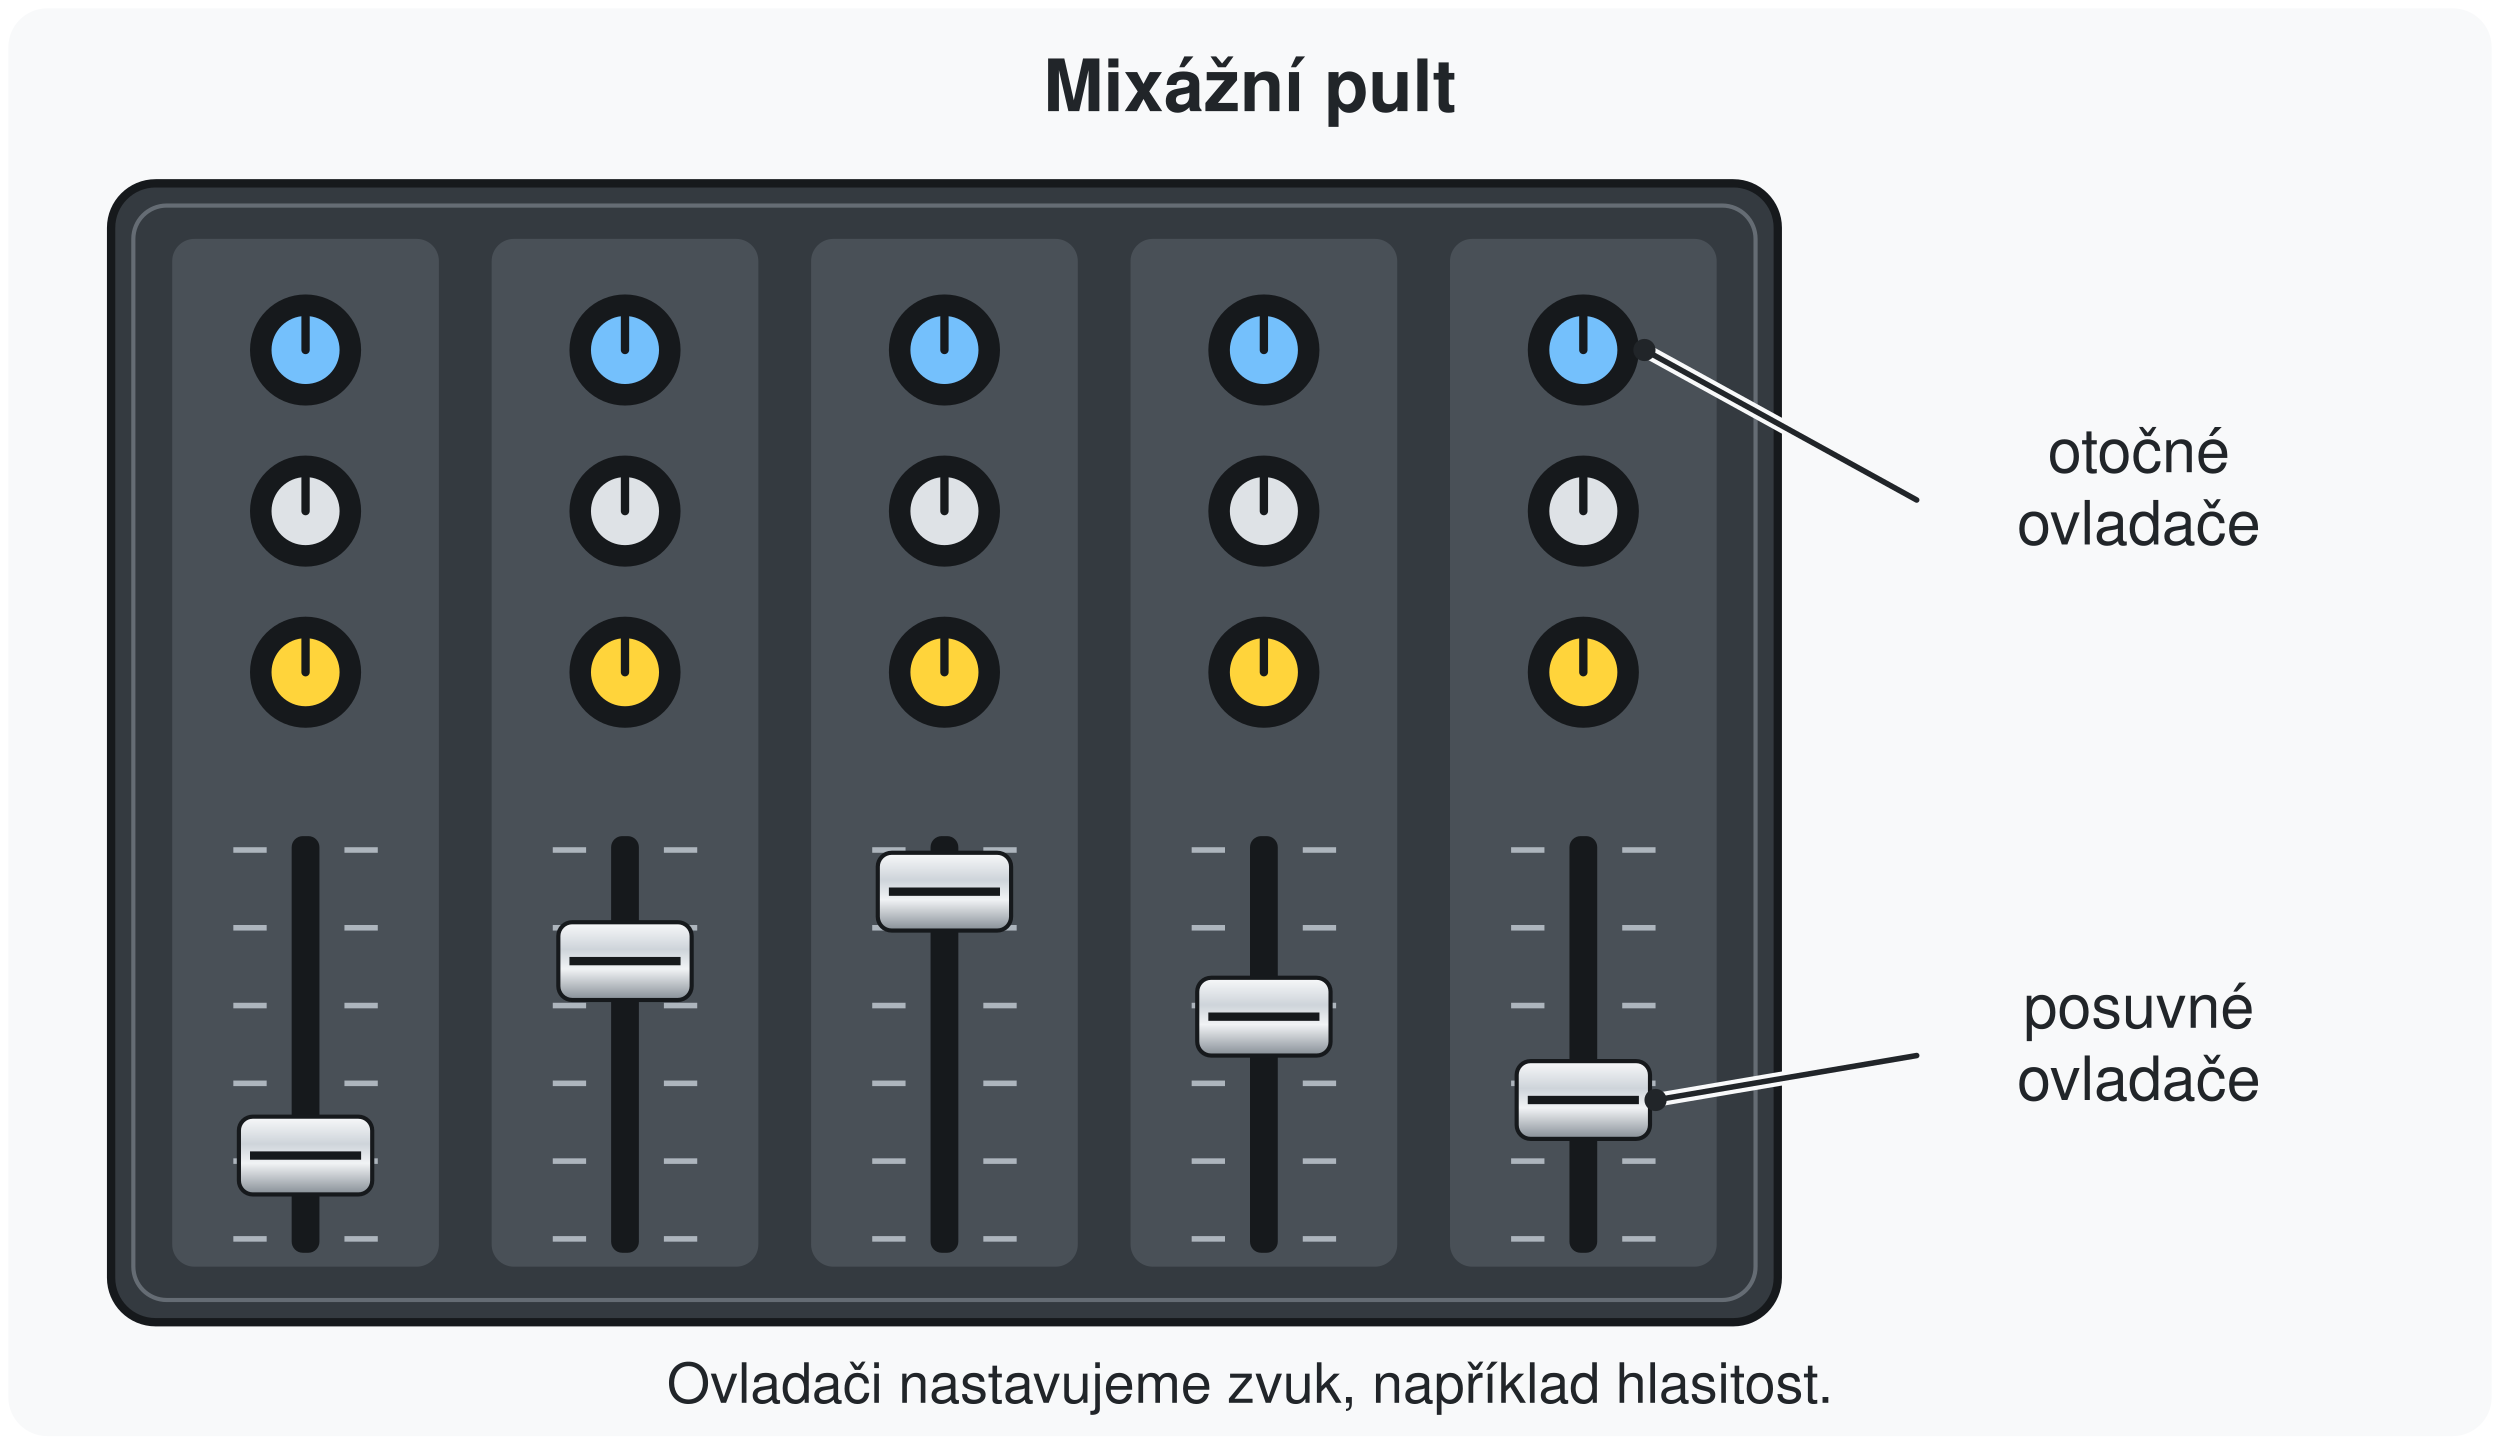
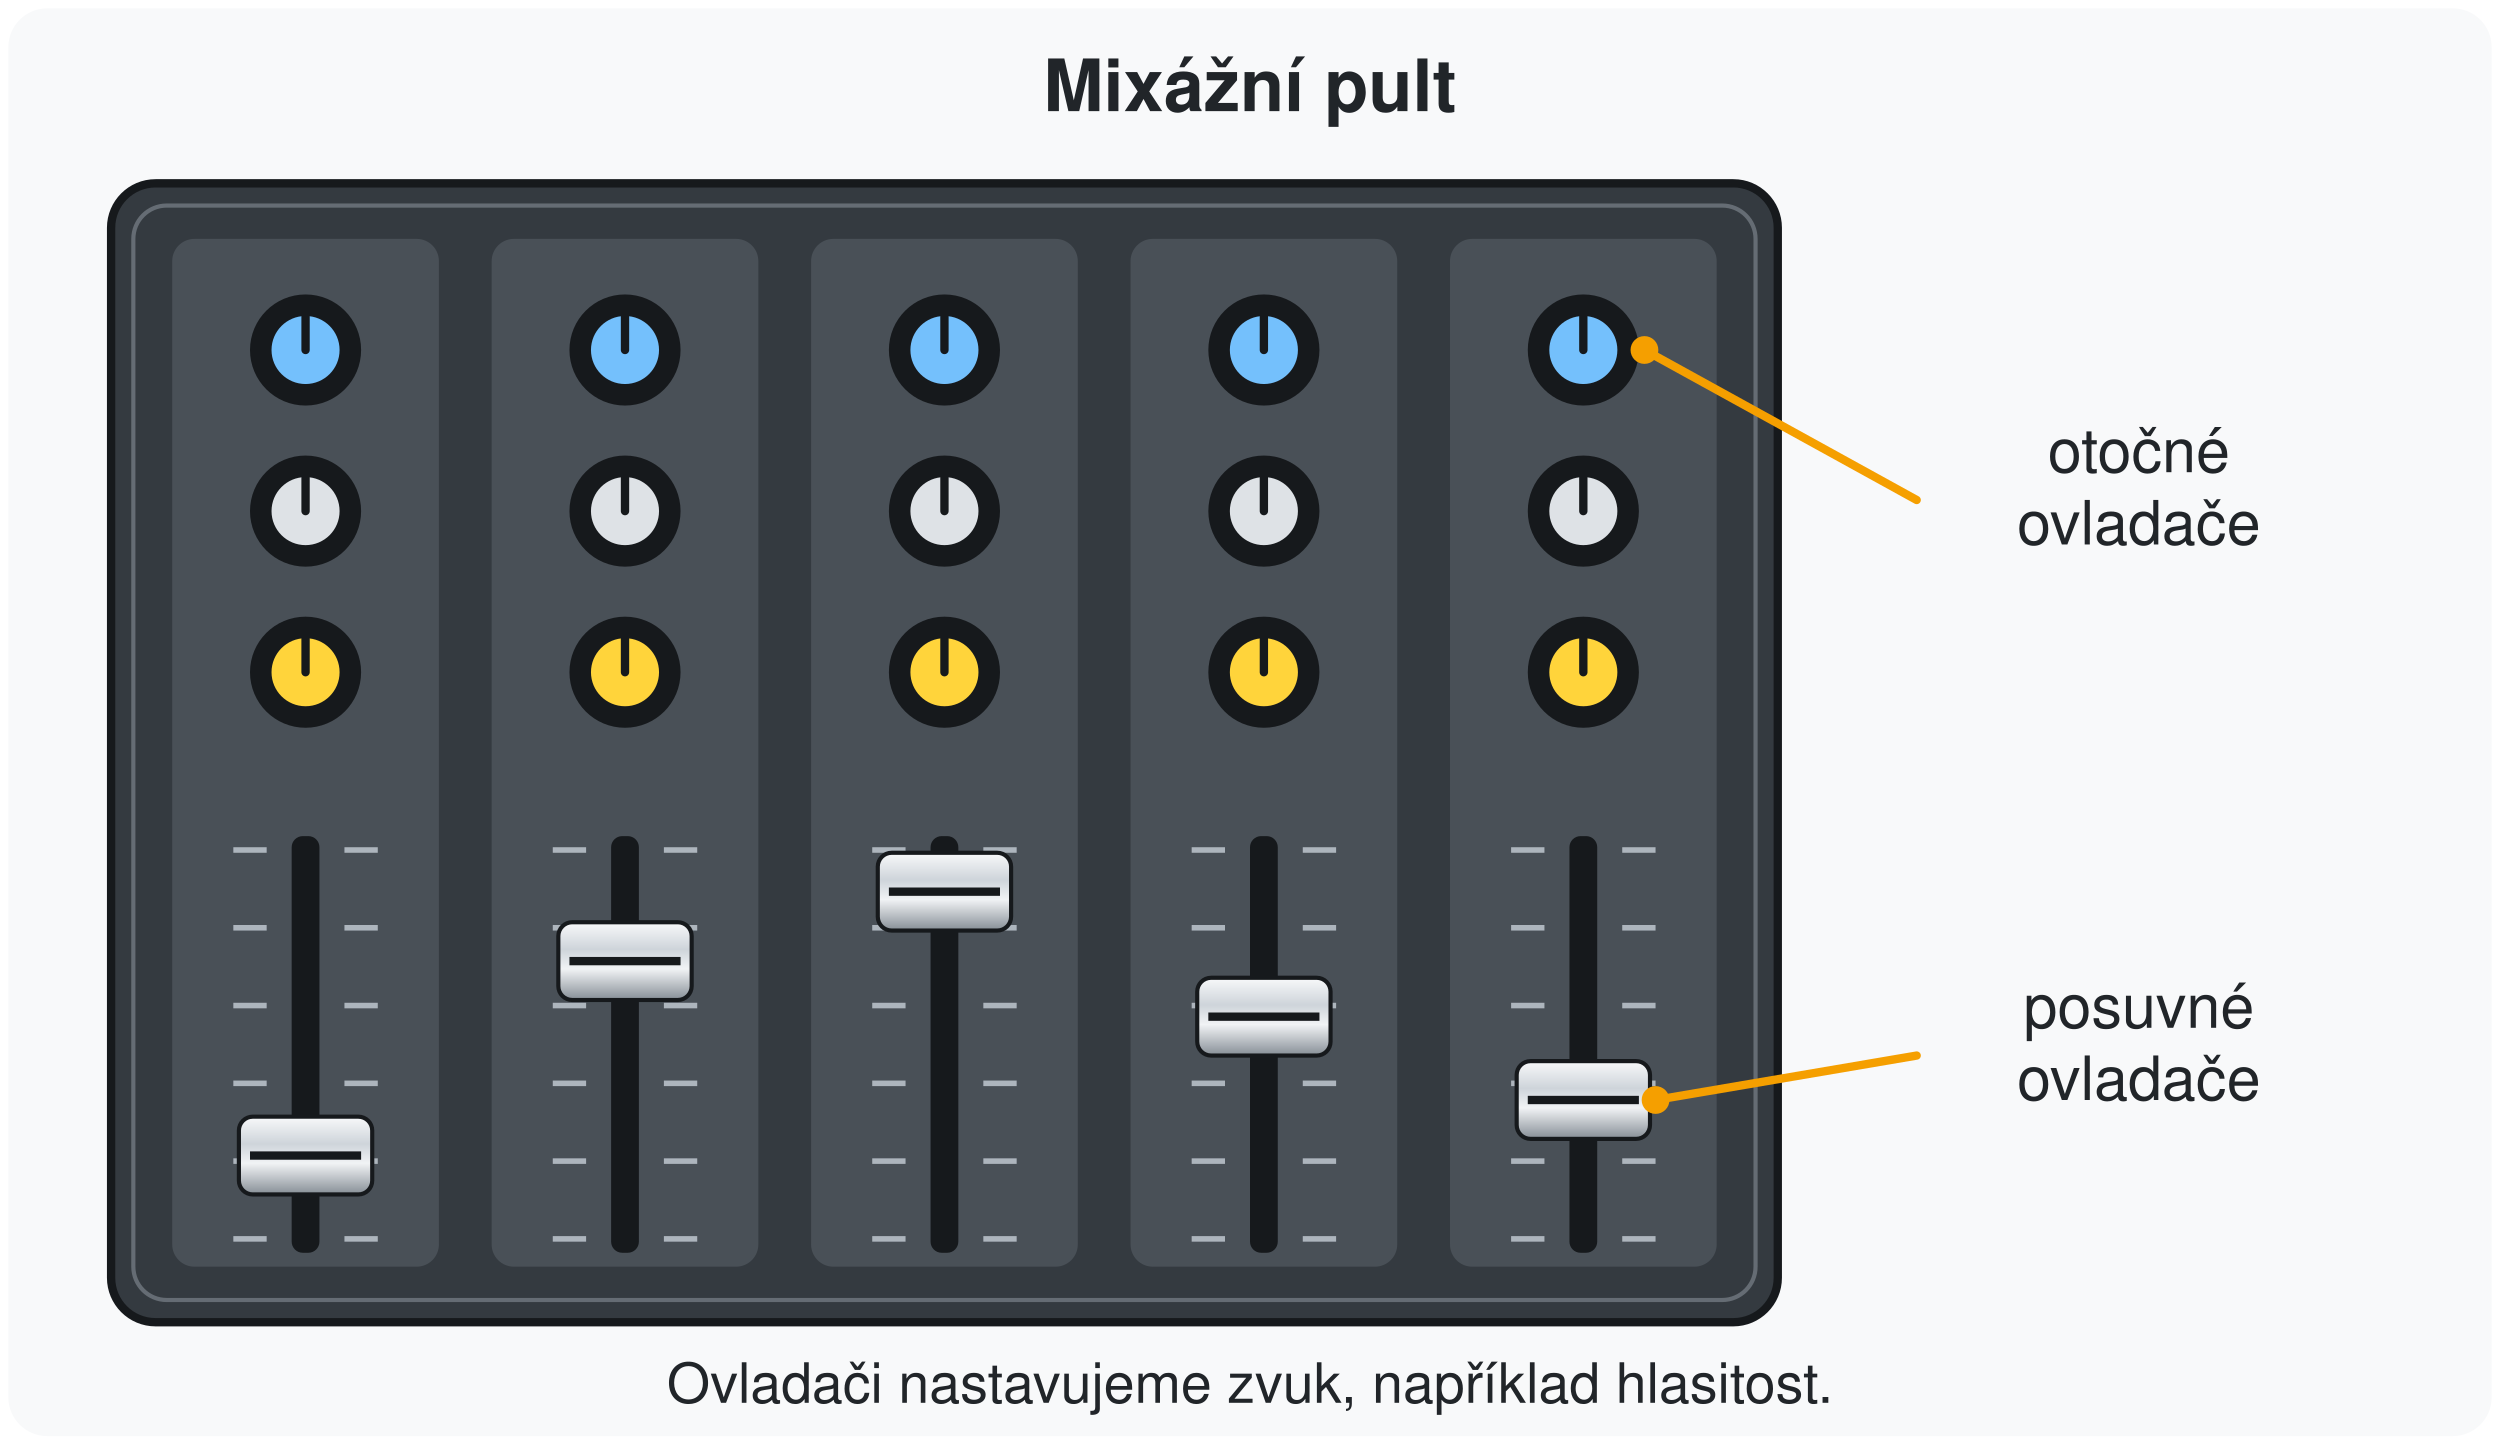
<svg xmlns="http://www.w3.org/2000/svg" viewBox="0 0 900 520" font-family="'Segoe UI', Helvetica, Arial, sans-serif" role="img" aria-label="Mixážní pult s pěti kanály. Každý kanál má nahoře otočné ovladače a dole posuvný ovladač. Animace: některé posuvné ovladače se posouvají nahoru a dolů a jeden otočný ovladač se otáčí – tak se nastavuje zvuk.">
  <style>
/* Předloha: PDF lekce 30, s. 10 (foto mixážního pultu s posuvnými a otočnými ovladači); foto nahrazeno kresbou.
   Ovladače se pohybují plynule ve smyčce; bez animace stojí ve výchozí poloze. */
.f1 { animation: f1 5s ease-in-out infinite; }
.f2 { animation: f2 7s ease-in-out infinite; }
.f3 { animation: f3 6s ease-in-out infinite; }
@keyframes f1 { 0%, 100% { transform: translateY(0); } 50% { transform: translateY(-90px); } }
@keyframes f2 { 0%, 100% { transform: translateY(0); } 50% { transform: translateY(70px); } }
@keyframes f3 { 0%, 100% { transform: translateY(0); } 50% { transform: translateY(-60px); } }
.kn { transform-box: fill-box; transform-origin: center; animation: kn 6s ease-in-out infinite; }
@keyframes kn { 0%, 100% { transform: rotate(0deg); } 50% { transform: rotate(120deg); } }
@media (prefers-reduced-motion: reduce) { .f1, .f2, .f3, .kn { animation: none; } }
</style>
  <defs>
    <linearGradient id="g-kov" x1="0" y1="0" x2="0" y2="1">
      <stop offset="0" stop-color="#f8f9fa" />
      <stop offset="0.35" stop-color="#ced4da" />
      <stop offset="0.6" stop-color="#f1f3f5" />
      <stop offset="1" stop-color="#868e96" />
    </linearGradient>
    <linearGradient id="g-kovh" x1="0" y1="0" x2="1" y2="0">
      <stop offset="0" stop-color="#868e96" />
      <stop offset="0.4" stop-color="#f1f3f5" />
      <stop offset="0.7" stop-color="#dee2e6" />
      <stop offset="1" stop-color="#868e96" />
    </linearGradient>
    <linearGradient id="g-zakl" x1="0" y1="0" x2="0" y2="1">
      <stop offset="0" stop-color="#f1f3f5" />
      <stop offset="0.5" stop-color="#adb5bd" />
      <stop offset="1" stop-color="#495057" />
    </linearGradient>
    <linearGradient id="g-valec" x1="0" y1="0" x2="0" y2="1">
      <stop offset="0" stop-color="#e9ecef" />
      <stop offset="0.3" stop-color="#ffffff" />
      <stop offset="1" stop-color="#868e96" />
    </linearGradient>
    <linearGradient id="g-civka" x1="0" y1="0" x2="0" y2="1">
      <stop offset="0" stop-color="#495057" />
      <stop offset="0.3" stop-color="#868e96" />
      <stop offset="0.55" stop-color="#343a40" />
      <stop offset="1" stop-color="#212529" />
    </linearGradient>
    <linearGradient id="g-mosaz" x1="0" y1="0" x2="0" y2="1">
      <stop offset="0" stop-color="#f3d9a4" />
      <stop offset="0.45" stop-color="#c9a24d" />
      <stop offset="1" stop-color="#8a6a25" />
    </linearGradient>
    <linearGradient id="g-mosazh" x1="0" y1="0" x2="1" y2="0">
      <stop offset="0" stop-color="#8a6a25" />
      <stop offset="0.35" stop-color="#f3d9a4" />
      <stop offset="0.7" stop-color="#c9a24d" />
      <stop offset="1" stop-color="#8a6a25" />
    </linearGradient>
    <linearGradient id="g-meda" x1="0" y1="0" x2="0" y2="1">
      <stop offset="0" stop-color="#d9773a" />
      <stop offset="0.4" stop-color="#9c4a17" />
      <stop offset="1" stop-color="#6b300c" />
    </linearGradient>
    <linearGradient id="g-cerna" x1="0" y1="0" x2="0" y2="1">
      <stop offset="0" stop-color="#868e96" />
      <stop offset="0.35" stop-color="#343a40" />
      <stop offset="1" stop-color="#16191c" />
    </linearGradient>
    <radialGradient id="g-zar">
      <stop offset="0" stop-color="#fff3bf" />
      <stop offset="0.6" stop-color="#ffe066" stop-opacity="0.7" />
      <stop offset="1" stop-color="#ffe066" stop-opacity="0" />
    </radialGradient>
    <marker id="v-ora" viewBox="0 0 10 10" refX="5" refY="5" markerWidth="3" markerHeight="3" orient="auto">
      <path d="M0 0L10 5L0 10Z" fill="#e8590c" />
    </marker>
    <marker id="v-ink" viewBox="0 0 10 10" refX="8" refY="5" markerWidth="5" markerHeight="5" orient="auto">
      <path d="M0 0L10 5L0 10Z" fill="#212529" />
    </marker>
    <marker id="v-ink2" viewBox="0 0 10 10" refX="5" refY="5" markerWidth="4" markerHeight="4" orient="auto-start-reverse">
      <path d="M0 0L10 5L0 10Z" fill="#212529" />
    </marker>
  </defs>
  <rect x="3" y="3" width="894" height="514" rx="14" fill="#f8f9fa" />
  <text x="450.0" y="40" font-size="26" font-weight="bold" fill="#212529" text-anchor="middle">Mixážní pult</text>
  <rect x="40" y="66" width="600" height="410" rx="16" fill="#343a40" stroke="#16191c" stroke-width="3" />
  <rect x="48" y="74" width="584" height="394" rx="12" fill="none" stroke="#868e96" stroke-width="1.5" opacity="0.6" />
  <rect x="62" y="86" width="96" height="370" rx="8" fill="#495057" />
  <g>
    <circle cx="110" cy="126" r="20" fill="#16191c" />
    <circle cx="110" cy="126" r="13" fill="#74c0fc" stroke="#16191c" stroke-width="1.5" />
    <path d="M110 126 V112" stroke="#16191c" stroke-width="3" stroke-linecap="round" />
  </g>
  <g>
    <circle cx="110" cy="184" r="20" fill="#16191c" />
    <circle cx="110" cy="184" r="13" fill="#dee2e6" stroke="#16191c" stroke-width="1.5" />
    <path d="M110 184 V170" stroke="#16191c" stroke-width="3" stroke-linecap="round" />
  </g>
  <g>
    <circle cx="110" cy="242" r="20" fill="#16191c" />
    <circle cx="110" cy="242" r="13" fill="#ffd43b" stroke="#16191c" stroke-width="1.5" />
    <path d="M110 242 V228" stroke="#16191c" stroke-width="3" stroke-linecap="round" />
  </g>
  <rect x="105" y="301" width="10" height="150" rx="4" fill="#16191c" />
  <path d="M84 306H96M124 306H136" stroke="#adb5bd" stroke-width="2" />
  <path d="M84 334H96M124 334H136" stroke="#adb5bd" stroke-width="2" />
  <path d="M84 362H96M124 362H136" stroke="#adb5bd" stroke-width="2" />
  <path d="M84 390H96M124 390H136" stroke="#adb5bd" stroke-width="2" />
  <path d="M84 418H96M124 418H136" stroke="#adb5bd" stroke-width="2" />
  <path d="M84 446H96M124 446H136" stroke="#adb5bd" stroke-width="2" />
  <g class="f1">
    <rect x="86" y="402" width="48" height="28" rx="5" fill="url(#g-kov)" stroke="#16191c" stroke-width="1.5" />
    <path d="M90 416H130" stroke="#16191c" stroke-width="3" />
  </g>
  <rect x="177" y="86" width="96" height="370" rx="8" fill="#495057" />
  <g class="kn">
    <circle cx="225" cy="126" r="20" fill="#16191c" />
    <circle cx="225" cy="126" r="13" fill="#74c0fc" stroke="#16191c" stroke-width="1.5" />
    <path d="M225 126 V112" stroke="#16191c" stroke-width="3" stroke-linecap="round" />
  </g>
  <g>
    <circle cx="225" cy="184" r="20" fill="#16191c" />
    <circle cx="225" cy="184" r="13" fill="#dee2e6" stroke="#16191c" stroke-width="1.5" />
    <path d="M225 184 V170" stroke="#16191c" stroke-width="3" stroke-linecap="round" />
  </g>
  <g>
    <circle cx="225" cy="242" r="20" fill="#16191c" />
    <circle cx="225" cy="242" r="13" fill="#ffd43b" stroke="#16191c" stroke-width="1.5" />
    <path d="M225 242 V228" stroke="#16191c" stroke-width="3" stroke-linecap="round" />
  </g>
  <rect x="220" y="301" width="10" height="150" rx="4" fill="#16191c" />
  <path d="M199 306H211M239 306H251" stroke="#adb5bd" stroke-width="2" />
  <path d="M199 334H211M239 334H251" stroke="#adb5bd" stroke-width="2" />
  <path d="M199 362H211M239 362H251" stroke="#adb5bd" stroke-width="2" />
  <path d="M199 390H211M239 390H251" stroke="#adb5bd" stroke-width="2" />
  <path d="M199 418H211M239 418H251" stroke="#adb5bd" stroke-width="2" />
  <path d="M199 446H211M239 446H251" stroke="#adb5bd" stroke-width="2" />
  <g>
    <rect x="201" y="332" width="48" height="28" rx="5" fill="url(#g-kov)" stroke="#16191c" stroke-width="1.5" />
    <path d="M205 346H245" stroke="#16191c" stroke-width="3" />
  </g>
  <rect x="292" y="86" width="96" height="370" rx="8" fill="#495057" />
  <g>
    <circle cx="340" cy="126" r="20" fill="#16191c" />
    <circle cx="340" cy="126" r="13" fill="#74c0fc" stroke="#16191c" stroke-width="1.5" />
    <path d="M340 126 V112" stroke="#16191c" stroke-width="3" stroke-linecap="round" />
  </g>
  <g>
    <circle cx="340" cy="184" r="20" fill="#16191c" />
    <circle cx="340" cy="184" r="13" fill="#dee2e6" stroke="#16191c" stroke-width="1.5" />
    <path d="M340 184 V170" stroke="#16191c" stroke-width="3" stroke-linecap="round" />
  </g>
  <g>
    <circle cx="340" cy="242" r="20" fill="#16191c" />
    <circle cx="340" cy="242" r="13" fill="#ffd43b" stroke="#16191c" stroke-width="1.5" />
    <path d="M340 242 V228" stroke="#16191c" stroke-width="3" stroke-linecap="round" />
  </g>
  <rect x="335" y="301" width="10" height="150" rx="4" fill="#16191c" />
  <path d="M314 306H326M354 306H366" stroke="#adb5bd" stroke-width="2" />
  <path d="M314 334H326M354 334H366" stroke="#adb5bd" stroke-width="2" />
  <path d="M314 362H326M354 362H366" stroke="#adb5bd" stroke-width="2" />
  <path d="M314 390H326M354 390H366" stroke="#adb5bd" stroke-width="2" />
  <path d="M314 418H326M354 418H366" stroke="#adb5bd" stroke-width="2" />
  <path d="M314 446H326M354 446H366" stroke="#adb5bd" stroke-width="2" />
  <g class="f2">
    <rect x="316" y="307" width="48" height="28" rx="5" fill="url(#g-kov)" stroke="#16191c" stroke-width="1.5" />
    <path d="M320 321H360" stroke="#16191c" stroke-width="3" />
  </g>
  <rect x="407" y="86" width="96" height="370" rx="8" fill="#495057" />
  <g>
    <circle cx="455" cy="126" r="20" fill="#16191c" />
    <circle cx="455" cy="126" r="13" fill="#74c0fc" stroke="#16191c" stroke-width="1.5" />
    <path d="M455 126 V112" stroke="#16191c" stroke-width="3" stroke-linecap="round" />
  </g>
  <g>
    <circle cx="455" cy="184" r="20" fill="#16191c" />
    <circle cx="455" cy="184" r="13" fill="#dee2e6" stroke="#16191c" stroke-width="1.5" />
    <path d="M455 184 V170" stroke="#16191c" stroke-width="3" stroke-linecap="round" />
  </g>
  <g>
    <circle cx="455" cy="242" r="20" fill="#16191c" />
    <circle cx="455" cy="242" r="13" fill="#ffd43b" stroke="#16191c" stroke-width="1.5" />
    <path d="M455 242 V228" stroke="#16191c" stroke-width="3" stroke-linecap="round" />
  </g>
  <rect x="450" y="301" width="10" height="150" rx="4" fill="#16191c" />
  <path d="M429 306H441M469 306H481" stroke="#adb5bd" stroke-width="2" />
  <path d="M429 334H441M469 334H481" stroke="#adb5bd" stroke-width="2" />
  <path d="M429 362H441M469 362H481" stroke="#adb5bd" stroke-width="2" />
  <path d="M429 390H441M469 390H481" stroke="#adb5bd" stroke-width="2" />
  <path d="M429 418H441M469 418H481" stroke="#adb5bd" stroke-width="2" />
  <path d="M429 446H441M469 446H481" stroke="#adb5bd" stroke-width="2" />
  <g class="f3">
    <rect x="431" y="352" width="48" height="28" rx="5" fill="url(#g-kov)" stroke="#16191c" stroke-width="1.5" />
    <path d="M435 366H475" stroke="#16191c" stroke-width="3" />
  </g>
  <rect x="522" y="86" width="96" height="370" rx="8" fill="#495057" />
  <g>
    <circle cx="570" cy="126" r="20" fill="#16191c" />
    <circle cx="570" cy="126" r="13" fill="#74c0fc" stroke="#16191c" stroke-width="1.5" />
    <path d="M570 126 V112" stroke="#16191c" stroke-width="3" stroke-linecap="round" />
  </g>
  <g>
    <circle cx="570" cy="184" r="20" fill="#16191c" />
    <circle cx="570" cy="184" r="13" fill="#dee2e6" stroke="#16191c" stroke-width="1.5" />
    <path d="M570 184 V170" stroke="#16191c" stroke-width="3" stroke-linecap="round" />
  </g>
  <g>
    <circle cx="570" cy="242" r="20" fill="#16191c" />
    <circle cx="570" cy="242" r="13" fill="#ffd43b" stroke="#16191c" stroke-width="1.5" />
    <path d="M570 242 V228" stroke="#16191c" stroke-width="3" stroke-linecap="round" />
  </g>
  <rect x="565" y="301" width="10" height="150" rx="4" fill="#16191c" />
  <path d="M544 306H556M584 306H596" stroke="#adb5bd" stroke-width="2" />
  <path d="M544 334H556M584 334H596" stroke="#adb5bd" stroke-width="2" />
  <path d="M544 362H556M584 362H596" stroke="#adb5bd" stroke-width="2" />
  <path d="M544 390H556M584 390H596" stroke="#adb5bd" stroke-width="2" />
  <path d="M544 418H556M584 418H596" stroke="#adb5bd" stroke-width="2" />
  <path d="M544 446H556M584 446H596" stroke="#adb5bd" stroke-width="2" />
  <g>
    <rect x="546" y="382" width="48" height="28" rx="5" fill="url(#g-kov)" stroke="#16191c" stroke-width="1.5" />
    <path d="M550 396H590" stroke="#16191c" stroke-width="3" />
  </g>
-   <line x1="690" y1="180" x2="592" y2="126" stroke="#f8f9fa" stroke-width="5" stroke-linecap="round" />
-   <line x1="690" y1="180" x2="592" y2="126" stroke="#212529" stroke-width="2" stroke-linecap="round" />
-   <circle cx="592" cy="126" r="4" fill="#212529" />
+   <line x1="690" y1="180" x2="592" y2="126" stroke="#f59f00" stroke-width="3" stroke-linecap="round" />
+   <circle cx="592" cy="126" r="5" fill="#f59f00" />
  <text x="770" y="170" font-size="22" fill="#212529" text-anchor="middle" paint-order="stroke" stroke="#f8f9fa" stroke-width="6" stroke-linejoin="round">otočné</text>
  <text x="770" y="196" font-size="22" fill="#212529" text-anchor="middle">ovladače</text>
-   <line x1="690" y1="380" x2="596" y2="396" stroke="#f8f9fa" stroke-width="5" stroke-linecap="round" />
-   <line x1="690" y1="380" x2="596" y2="396" stroke="#212529" stroke-width="2" stroke-linecap="round" />
-   <circle cx="596" cy="396" r="4" fill="#212529" />
+   <line x1="690" y1="380" x2="596" y2="396" stroke="#f59f00" stroke-width="3" stroke-linecap="round" />
+   <circle cx="596" cy="396" r="5" fill="#f59f00" />
  <text x="770" y="370" font-size="22" fill="#212529" text-anchor="middle" paint-order="stroke" stroke="#f8f9fa" stroke-width="6" stroke-linejoin="round">posuvné</text>
  <text x="770" y="396" font-size="22" fill="#212529" text-anchor="middle">ovladače</text>
  <text x="450.0" y="505" font-size="20" fill="#212529" text-anchor="middle">Ovladači nastavujeme zvuk, například hlasitost.</text>
</svg>
